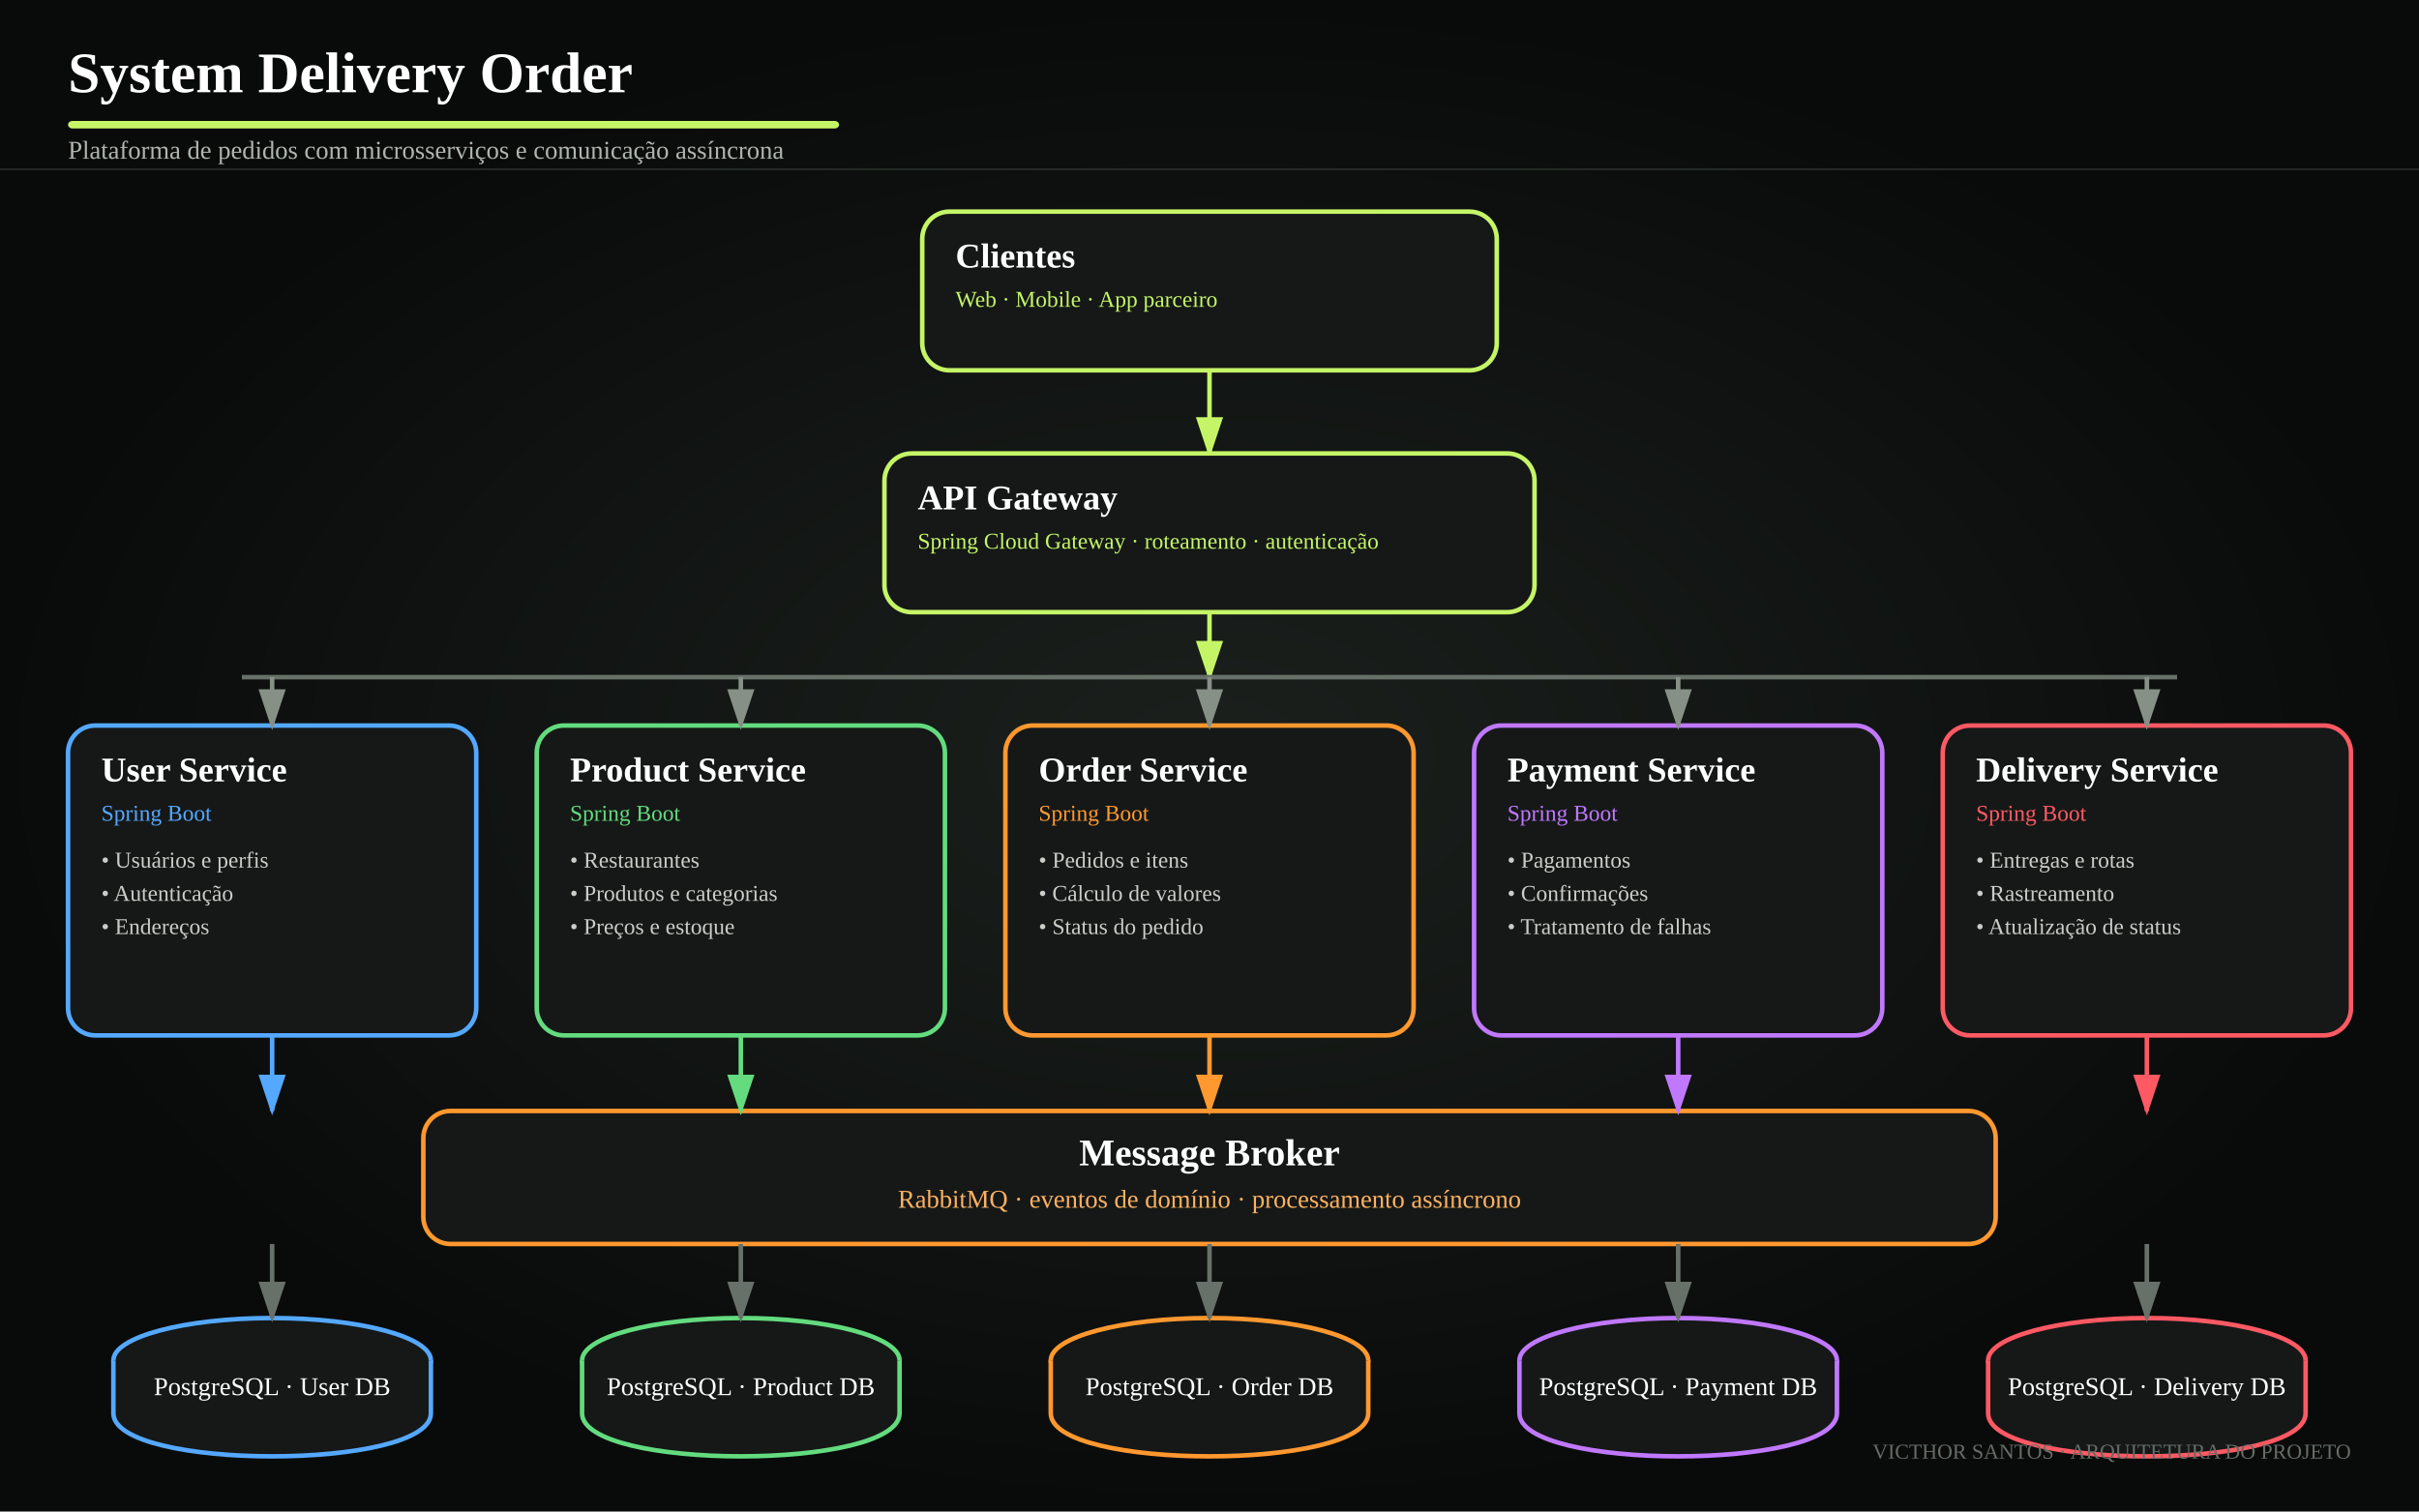
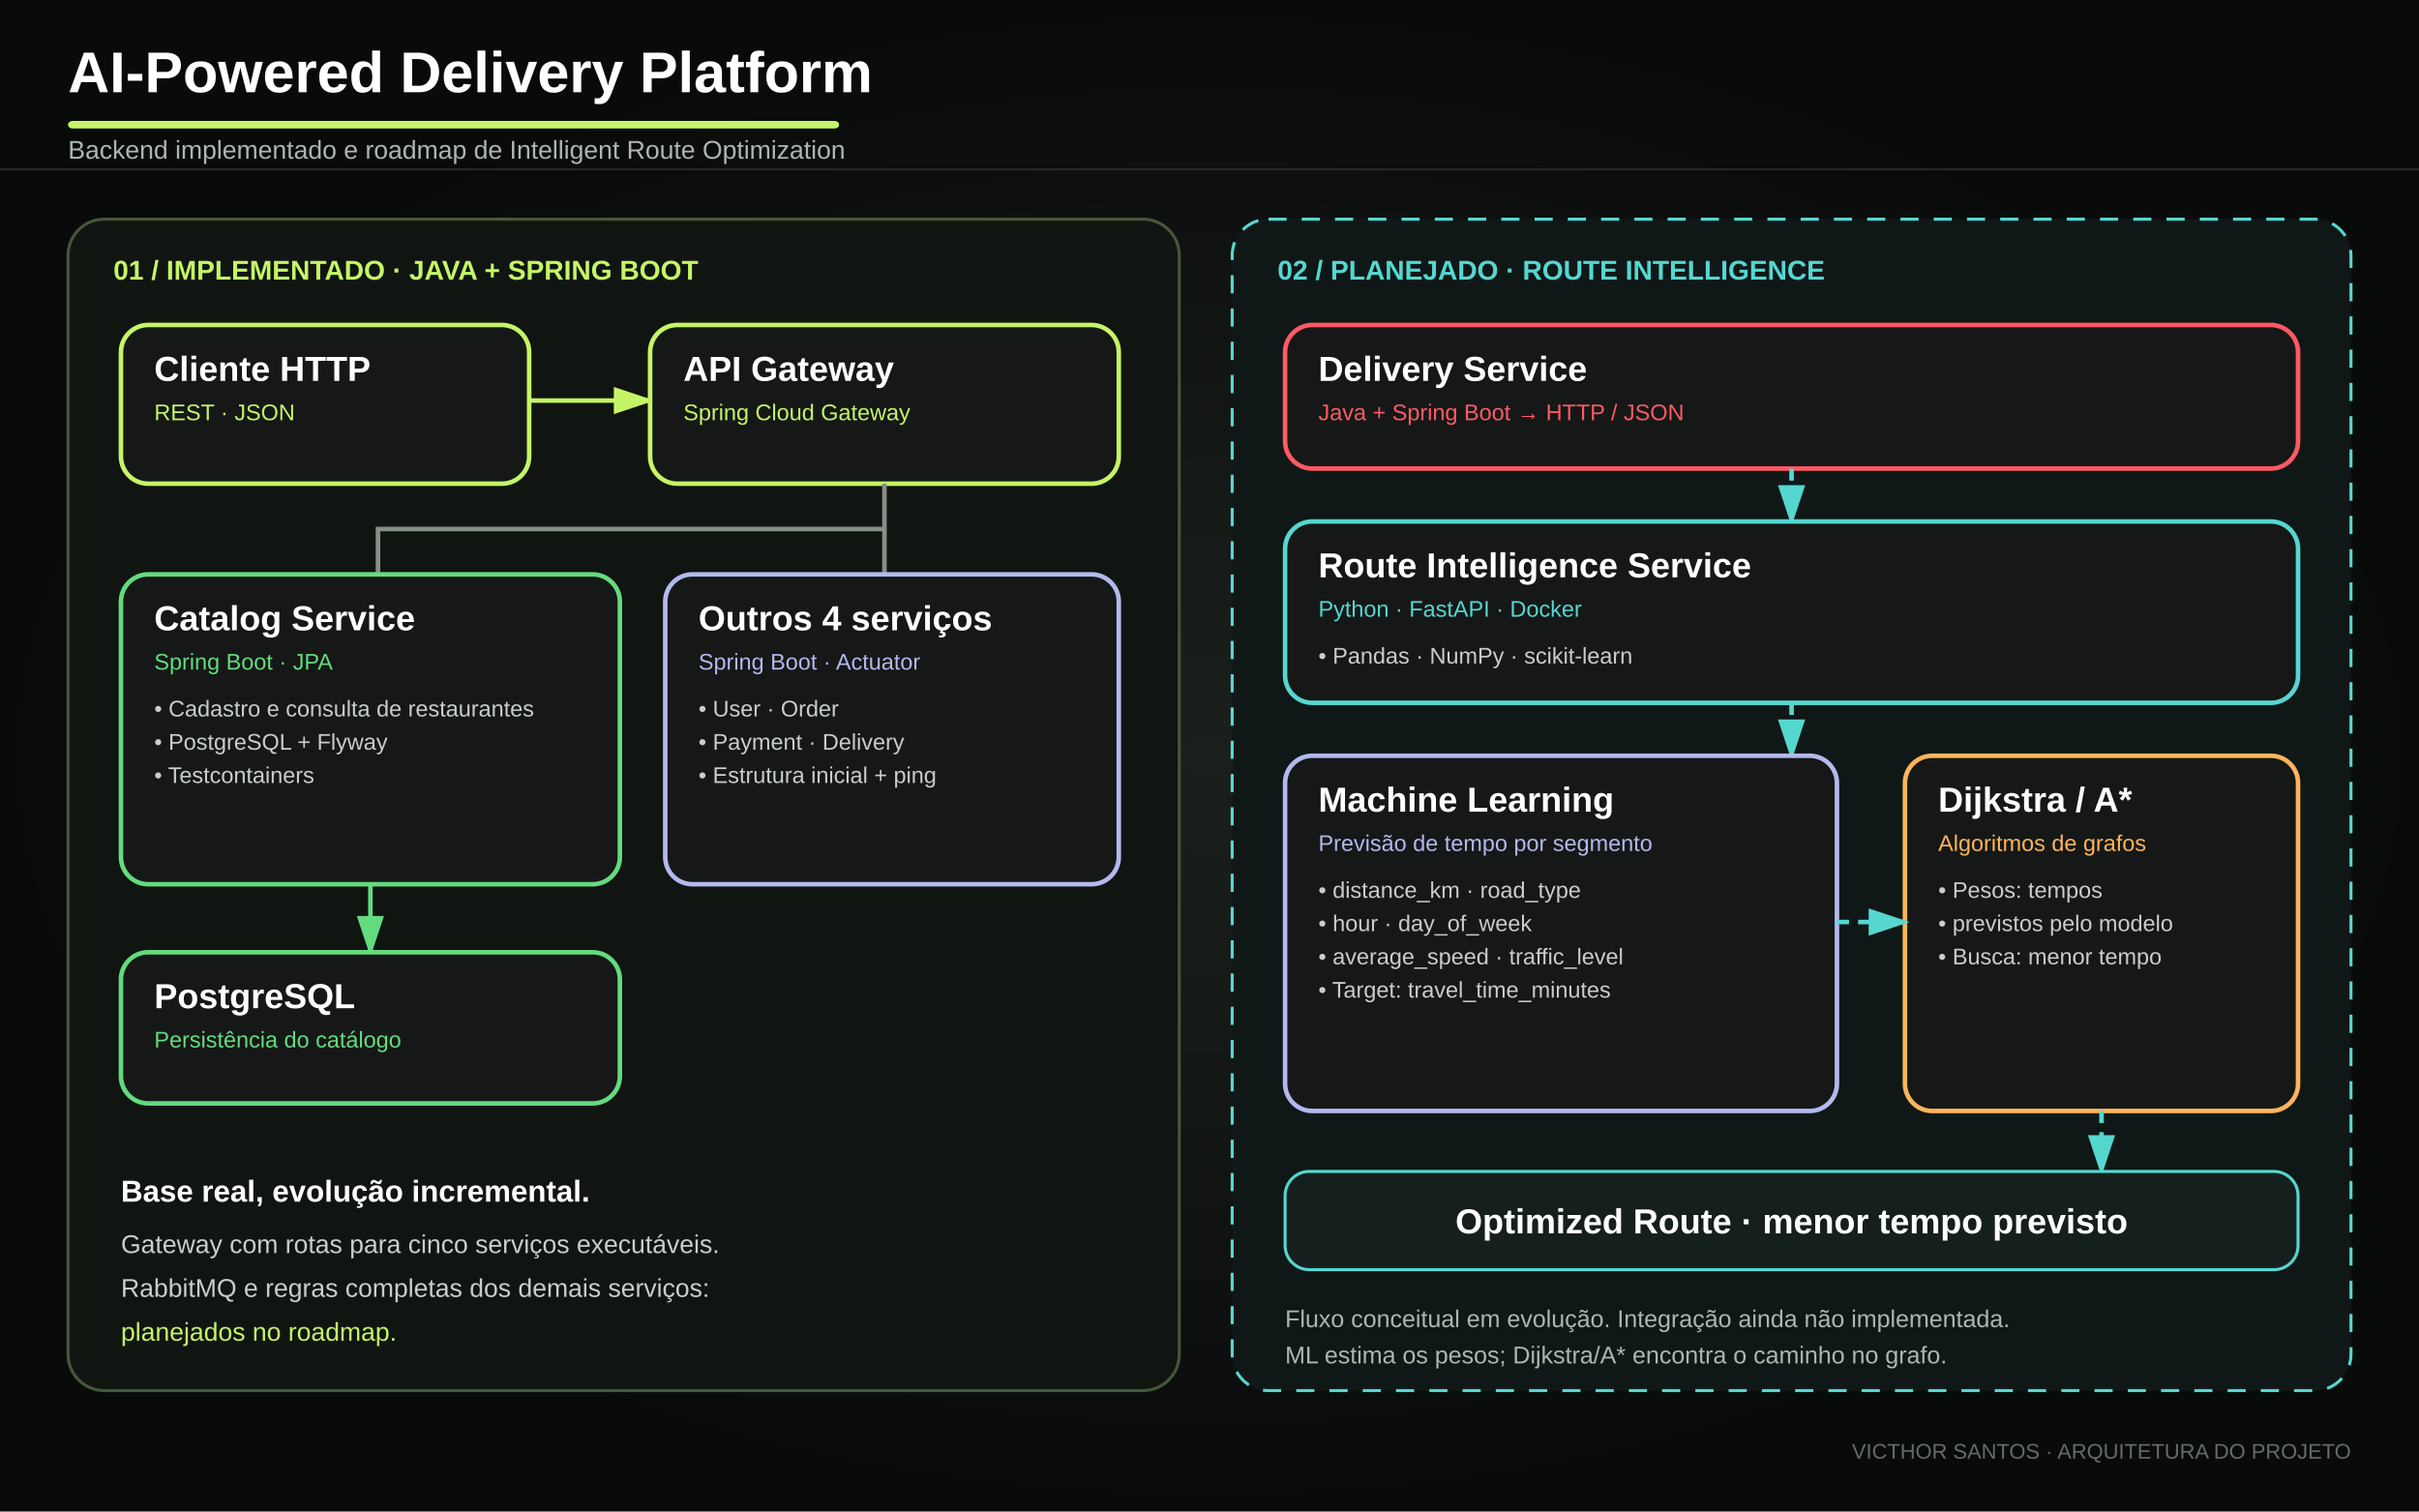
- <svg xmlns="http://www.w3.org/2000/svg" width="1600" height="1000" viewBox="0 0 1600 1000" role="img" aria-labelledby="title desc">
+ <svg xmlns="http://www.w3.org/2000/svg" font-family="Arial, sans-serif" width="1600" height="1000" viewBox="0 0 1600 1000" role="img" aria-labelledby="title desc">
  <defs>
    <radialGradient id="bg">
      <stop stop-color="#1b201d" />
      <stop offset="1" stop-color="#090b0a" />
    </radialGradient>
    <marker id="arrow" markerWidth="10" markerHeight="10" refX="8" refY="3" orient="auto">
      <path d="M0,0 L0,6 L9,3 z" fill="context-stroke" />
    </marker>
    <filter id="glow">
      <feGaussianBlur stdDeviation="5" result="b" />
      <feMerge>
        <feMergeNode in="b" />
        <feMergeNode in="SourceGraphic" />
      </feMerge>
    </filter>
  </defs>
  <rect width="1600" height="1000" fill="url(#bg)" />
  <path d="M0 112 H1600" stroke="#2b302d" />
-   <text x="45" y="61" fill="#fff" font-size="38" font-weight="750">System Delivery Order</text>
+   <text x="45" y="61" fill="#fff" font-size="38" font-weight="750">AI-Powered Delivery Platform</text>
  <rect x="45" y="80" width="510" height="5" rx="3" fill="#c5f567" />
-   <text x="45" y="105" fill="#aeb6af" font-size="17">Plataforma de pedidos com microsserviços e comunicação assíncrona</text>
+   <text x="45" y="105" fill="#aeb6af" font-size="17">Backend implementado e roadmap de Intelligent Route Optimization</text>
+   <rect x="45" y="145" width="735" height="775" rx="24" fill="#111512" stroke="#45573a" stroke-width="2" />
+   <text x="75" y="185" fill="#c5f567" font-size="18" font-weight="700">01 / IMPLEMENTADO · JAVA + SPRING BOOT</text>
  <g>
-     <rect x="610" y="140" width="380" height="105" rx="18" fill="#151817" stroke="#c5f567" stroke-width="3" />
-     <text x="632" y="177" fill="#fff" font-size="23" font-weight="700">Clientes</text>
-     <text x="632" y="203" fill="#c5f567" font-size="15">Web · Mobile · App parceiro</text>
+     <rect x="80" y="215" width="270" height="105" rx="18" fill="#151817" stroke="#c5f567" stroke-width="3" />
+     <text x="102" y="252" fill="#fff" font-size="23" font-weight="700">Cliente HTTP</text>
+     <text x="102" y="278" fill="#c5f567" font-size="15">REST · JSON</text>
  </g>
-   <path d="M800 245 L800 300" fill="none" stroke="#c5f567" stroke-width="3" marker-end="url(#arrow)" />
+   <path d="M350 265 L430 265" fill="none" stroke="#c5f567" stroke-width="3" marker-end="url(#arrow)" />
  <g>
-     <rect x="585" y="300" width="430" height="105" rx="18" fill="#151817" stroke="#c5f567" stroke-width="3" />
-     <text x="607" y="337" fill="#fff" font-size="23" font-weight="700">API Gateway</text>
-     <text x="607" y="363" fill="#c5f567" font-size="15">Spring Cloud Gateway · roteamento · autenticação</text>
+     <rect x="430" y="215" width="310" height="105" rx="18" fill="#151817" stroke="#c5f567" stroke-width="3" />
+     <text x="452" y="252" fill="#fff" font-size="23" font-weight="700">API Gateway</text>
+     <text x="452" y="278" fill="#c5f567" font-size="15">Spring Cloud Gateway</text>
  </g>
-   <path d="M800 405 L800 448" fill="none" stroke="#c5f567" stroke-width="3" marker-end="url(#arrow)" />
-   <path d="M160 448 H1440" stroke="#687169" stroke-width="3" />
+   <path d="M585 320 V350 H250 V380 M585 350 V380" fill="none" stroke="#879087" stroke-width="3" />
  <g>
-     <rect x="45" y="480" width="270" height="205" rx="18" fill="#151817" stroke="#54a8ff" stroke-width="3" />
-     <text x="67" y="517" fill="#fff" font-size="23" font-weight="700">User Service</text>
-     <text x="67" y="543" fill="#54a8ff" font-size="15">Spring Boot</text>
-     <text x="67" y="574" fill="#c9cec8" font-size="15">• Usuários e perfis</text>
-     <text x="67" y="596" fill="#c9cec8" font-size="15">• Autenticação</text>
-     <text x="67" y="618" fill="#c9cec8" font-size="15">• Endereços</text>
+     <rect x="80" y="380" width="330" height="205" rx="18" fill="#151817" stroke="#63db7e" stroke-width="3" />
+     <text x="102" y="417" fill="#fff" font-size="23" font-weight="700">Catalog Service</text>
+     <text x="102" y="443" fill="#63db7e" font-size="15">Spring Boot · JPA</text>
+     <text x="102" y="474" fill="#c9cec8" font-size="15">• Cadastro e consulta de restaurantes</text>
+     <text x="102" y="496" fill="#c9cec8" font-size="15">• PostgreSQL + Flyway</text>
+     <text x="102" y="518" fill="#c9cec8" font-size="15">• Testcontainers</text>
  </g>
  <g>
-     <rect x="355" y="480" width="270" height="205" rx="18" fill="#151817" stroke="#63db7e" stroke-width="3" />
-     <text x="377" y="517" fill="#fff" font-size="23" font-weight="700">Product Service</text>
-     <text x="377" y="543" fill="#63db7e" font-size="15">Spring Boot</text>
-     <text x="377" y="574" fill="#c9cec8" font-size="15">• Restaurantes</text>
-     <text x="377" y="596" fill="#c9cec8" font-size="15">• Produtos e categorias</text>
-     <text x="377" y="618" fill="#c9cec8" font-size="15">• Preços e estoque</text>
+     <rect x="440" y="380" width="300" height="205" rx="18" fill="#151817" stroke="#b3b9ed" stroke-width="3" />
+     <text x="462" y="417" fill="#fff" font-size="23" font-weight="700">Outros 4 serviços</text>
+     <text x="462" y="443" fill="#b3b9ed" font-size="15">Spring Boot · Actuator</text>
+     <text x="462" y="474" fill="#c9cec8" font-size="15">• User · Order</text>
+     <text x="462" y="496" fill="#c9cec8" font-size="15">• Payment · Delivery</text>
+     <text x="462" y="518" fill="#c9cec8" font-size="15">• Estrutura inicial + ping</text>
+   </g>
+   <path d="M245 585 L245 630" fill="none" stroke="#63db7e" stroke-width="3" marker-end="url(#arrow)" />
+   <g>
+     <rect x="80" y="630" width="330" height="100" rx="18" fill="#151817" stroke="#63db7e" stroke-width="3" />
+     <text x="102" y="667" fill="#fff" font-size="23" font-weight="700">PostgreSQL</text>
+     <text x="102" y="693" fill="#63db7e" font-size="15">Persistência do catálogo</text>
+   </g>
+   <text x="80" y="795" fill="#fff" font-size="20" font-weight="700">Base real, evolução incremental.</text>
+   <text x="80" y="829" fill="#c9cec8" font-size="17">Gateway com rotas para cinco serviços executáveis.</text>
+   <text x="80" y="858" fill="#c9cec8" font-size="17">RabbitMQ e regras completas dos demais serviços:</text>
+   <text x="80" y="887" fill="#c5f567" font-size="17">planejados no roadmap.</text>
+   <rect x="815" y="145" width="740" height="775" rx="24" fill="#101817" stroke="#55d7d0" stroke-width="2" stroke-dasharray="12 10" />
+   <text x="845" y="185" fill="#55d7d0" font-size="18" font-weight="700">02 / PLANEJADO · ROUTE INTELLIGENCE</text>
+   <g>
+     <rect x="850" y="215" width="670" height="95" rx="18" fill="#151817" stroke="#ff5964" stroke-width="3" />
+     <text x="872" y="252" fill="#fff" font-size="23" font-weight="700">Delivery Service</text>
+     <text x="872" y="278" fill="#ff5964" font-size="15">Java + Spring Boot → HTTP / JSON</text>
+   </g>
+   <path d="M1185 310 L1185 345" fill="none" stroke="#55d7d0" stroke-width="3" stroke-dasharray="8 6" marker-end="url(#arrow)" />
+   <g>
+     <rect x="850" y="345" width="670" height="120" rx="18" fill="#151817" stroke="#55d7d0" stroke-width="3" />
+     <text x="872" y="382" fill="#fff" font-size="23" font-weight="700">Route Intelligence Service</text>
+     <text x="872" y="408" fill="#55d7d0" font-size="15">Python · FastAPI · Docker</text>
+     <text x="872" y="439" fill="#c9cec8" font-size="15">• Pandas · NumPy · scikit-learn</text>
+   </g>
+   <path d="M1185 465 L1185 500" fill="none" stroke="#55d7d0" stroke-width="3" stroke-dasharray="8 6" marker-end="url(#arrow)" />
+   <g>
+     <rect x="850" y="500" width="365" height="235" rx="18" fill="#151817" stroke="#b3b9ed" stroke-width="3" />
+     <text x="872" y="537" fill="#fff" font-size="23" font-weight="700">Machine Learning</text>
+     <text x="872" y="563" fill="#b3b9ed" font-size="15">Previsão de tempo por segmento</text>
+     <text x="872" y="594" fill="#c9cec8" font-size="15">• distance_km · road_type</text>
+     <text x="872" y="616" fill="#c9cec8" font-size="15">• hour · day_of_week</text>
+     <text x="872" y="638" fill="#c9cec8" font-size="15">• average_speed · traffic_level</text>
+     <text x="872" y="660" fill="#c9cec8" font-size="15">• Target: travel_time_minutes</text>
  </g>
  <g>
-     <rect x="665" y="480" width="270" height="205" rx="18" fill="#151817" stroke="#ff982f" stroke-width="3" />
-     <text x="687" y="517" fill="#fff" font-size="23" font-weight="700">Order Service</text>
-     <text x="687" y="543" fill="#ff982f" font-size="15">Spring Boot</text>
-     <text x="687" y="574" fill="#c9cec8" font-size="15">• Pedidos e itens</text>
-     <text x="687" y="596" fill="#c9cec8" font-size="15">• Cálculo de valores</text>
-     <text x="687" y="618" fill="#c9cec8" font-size="15">• Status do pedido</text>
+     <rect x="1260" y="500" width="260" height="235" rx="18" fill="#151817" stroke="#ffb45c" stroke-width="3" />
+     <text x="1282" y="537" fill="#fff" font-size="23" font-weight="700">Dijkstra / A*</text>
+     <text x="1282" y="563" fill="#ffb45c" font-size="15">Algoritmos de grafos</text>
+     <text x="1282" y="594" fill="#c9cec8" font-size="15">• Pesos: tempos</text>
+     <text x="1282" y="616" fill="#c9cec8" font-size="15">• previstos pelo modelo</text>
+     <text x="1282" y="638" fill="#c9cec8" font-size="15">• Busca: menor tempo</text>
  </g>
-   <g>
-     <rect x="975" y="480" width="270" height="205" rx="18" fill="#151817" stroke="#c078ff" stroke-width="3" />
-     <text x="997" y="517" fill="#fff" font-size="23" font-weight="700">Payment Service</text>
-     <text x="997" y="543" fill="#c078ff" font-size="15">Spring Boot</text>
-     <text x="997" y="574" fill="#c9cec8" font-size="15">• Pagamentos</text>
-     <text x="997" y="596" fill="#c9cec8" font-size="15">• Confirmações</text>
-     <text x="997" y="618" fill="#c9cec8" font-size="15">• Tratamento de falhas</text>
-   </g>
-   <g>
-     <rect x="1285" y="480" width="270" height="205" rx="18" fill="#151817" stroke="#ff5964" stroke-width="3" />
-     <text x="1307" y="517" fill="#fff" font-size="23" font-weight="700">Delivery Service</text>
-     <text x="1307" y="543" fill="#ff5964" font-size="15">Spring Boot</text>
-     <text x="1307" y="574" fill="#c9cec8" font-size="15">• Entregas e rotas</text>
-     <text x="1307" y="596" fill="#c9cec8" font-size="15">• Rastreamento</text>
-     <text x="1307" y="618" fill="#c9cec8" font-size="15">• Atualização de status</text>
-   </g>
-   <path d="M180 448 L180 480" fill="none" stroke="#879087" stroke-width="3" marker-end="url(#arrow)" />
-   <path d="M490 448 L490 480" fill="none" stroke="#879087" stroke-width="3" marker-end="url(#arrow)" />
-   <path d="M800 448 L800 480" fill="none" stroke="#879087" stroke-width="3" marker-end="url(#arrow)" />
-   <path d="M1110 448 L1110 480" fill="none" stroke="#879087" stroke-width="3" marker-end="url(#arrow)" />
-   <path d="M1420 448 L1420 480" fill="none" stroke="#879087" stroke-width="3" marker-end="url(#arrow)" />
-   <rect x="280" y="735" width="1040" height="88" rx="18" fill="#151817" stroke="#ff982f" stroke-width="3" />
-   <text x="800" y="771" text-anchor="middle" fill="#fff" font-size="25" font-weight="700">Message Broker</text>
-   <text x="800" y="799" text-anchor="middle" fill="#ffb260" font-size="17">RabbitMQ · eventos de domínio · processamento assíncrono</text>
-   <path d="M180 685 L180 735" fill="none" stroke="#54a8ff" stroke-width="3" marker-end="url(#arrow)" />
-   <path d="M490 685 L490 735" fill="none" stroke="#63db7e" stroke-width="3" marker-end="url(#arrow)" />
-   <path d="M800 685 L800 735" fill="none" stroke="#ff982f" stroke-width="3" marker-end="url(#arrow)" />
-   <path d="M1110 685 L1110 735" fill="none" stroke="#c078ff" stroke-width="3" marker-end="url(#arrow)" />
-   <path d="M1420 685 L1420 735" fill="none" stroke="#ff5964" stroke-width="3" marker-end="url(#arrow)" />
-   <g>
-     <ellipse cx="180" cy="900" rx="105" ry="28" fill="#151817" stroke="#54a8ff" stroke-width="3" />
-     <path d="M75 900v35c0 38 210 38 210 0v-35" fill="#151817" stroke="#54a8ff" stroke-width="3" />
-     <text x="180" y="923" text-anchor="middle" fill="#fff" font-size="17">PostgreSQL · User DB</text>
-   </g>
-   <g>
-     <ellipse cx="490" cy="900" rx="105" ry="28" fill="#151817" stroke="#63db7e" stroke-width="3" />
-     <path d="M385 900v35c0 38 210 38 210 0v-35" fill="#151817" stroke="#63db7e" stroke-width="3" />
-     <text x="490" y="923" text-anchor="middle" fill="#fff" font-size="17">PostgreSQL · Product DB</text>
-   </g>
-   <g>
-     <ellipse cx="800" cy="900" rx="105" ry="28" fill="#151817" stroke="#ff982f" stroke-width="3" />
-     <path d="M695 900v35c0 38 210 38 210 0v-35" fill="#151817" stroke="#ff982f" stroke-width="3" />
-     <text x="800" y="923" text-anchor="middle" fill="#fff" font-size="17">PostgreSQL · Order DB</text>
-   </g>
-   <g>
-     <ellipse cx="1110" cy="900" rx="105" ry="28" fill="#151817" stroke="#c078ff" stroke-width="3" />
-     <path d="M1005 900v35c0 38 210 38 210 0v-35" fill="#151817" stroke="#c078ff" stroke-width="3" />
-     <text x="1110" y="923" text-anchor="middle" fill="#fff" font-size="17">PostgreSQL · Payment DB</text>
-   </g>
-   <g>
-     <ellipse cx="1420" cy="900" rx="105" ry="28" fill="#151817" stroke="#ff5964" stroke-width="3" />
-     <path d="M1315 900v35c0 38 210 38 210 0v-35" fill="#151817" stroke="#ff5964" stroke-width="3" />
-     <text x="1420" y="923" text-anchor="middle" fill="#fff" font-size="17">PostgreSQL · Delivery DB</text>
-   </g>
-   <path d="M180 823 L180 872" fill="none" stroke="#687169" stroke-width="3" marker-end="url(#arrow)" />
-   <path d="M490 823 L490 872" fill="none" stroke="#687169" stroke-width="3" marker-end="url(#arrow)" />
-   <path d="M800 823 L800 872" fill="none" stroke="#687169" stroke-width="3" marker-end="url(#arrow)" />
-   <path d="M1110 823 L1110 872" fill="none" stroke="#687169" stroke-width="3" marker-end="url(#arrow)" />
-   <path d="M1420 823 L1420 872" fill="none" stroke="#687169" stroke-width="3" marker-end="url(#arrow)" />
+   <path d="M1215 610 L1260 610" fill="none" stroke="#55d7d0" stroke-width="3" stroke-dasharray="8 6" marker-end="url(#arrow)" />
+   <path d="M1390 735 L1390 775" fill="none" stroke="#55d7d0" stroke-width="3" stroke-dasharray="8 6" marker-end="url(#arrow)" />
+   <rect x="850" y="775" width="670" height="65" rx="16" fill="#15201e" stroke="#55d7d0" stroke-width="2" />
+   <text x="1185" y="816" text-anchor="middle" fill="#fff" font-size="23" font-weight="700">Optimized Route · menor tempo previsto</text>
+   <text x="850" y="878" fill="#aeb6af" font-size="16">Fluxo conceitual em evolução. Integração ainda não implementada.</text>
+   <text x="850" y="902" fill="#aeb6af" font-size="16">ML estima os pesos; Dijkstra/A* encontra o caminho no grafo.</text>
  <text x="1555" y="965" text-anchor="end" fill="#646c66" font-size="14">VICTHOR SANTOS · ARQUITETURA DO PROJETO</text>
</svg>
